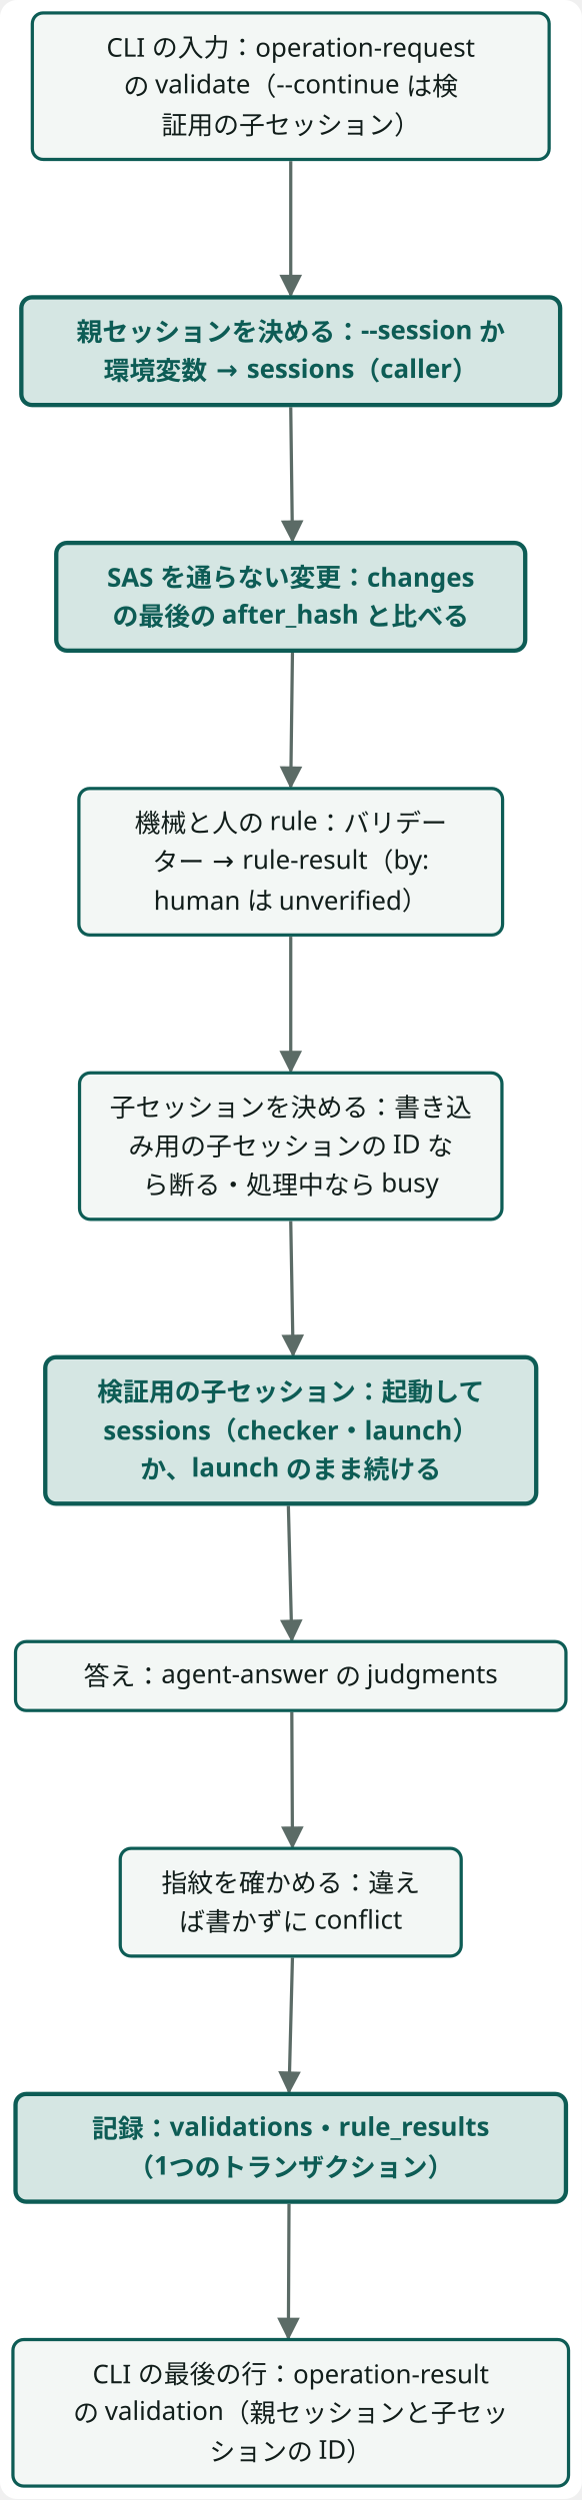
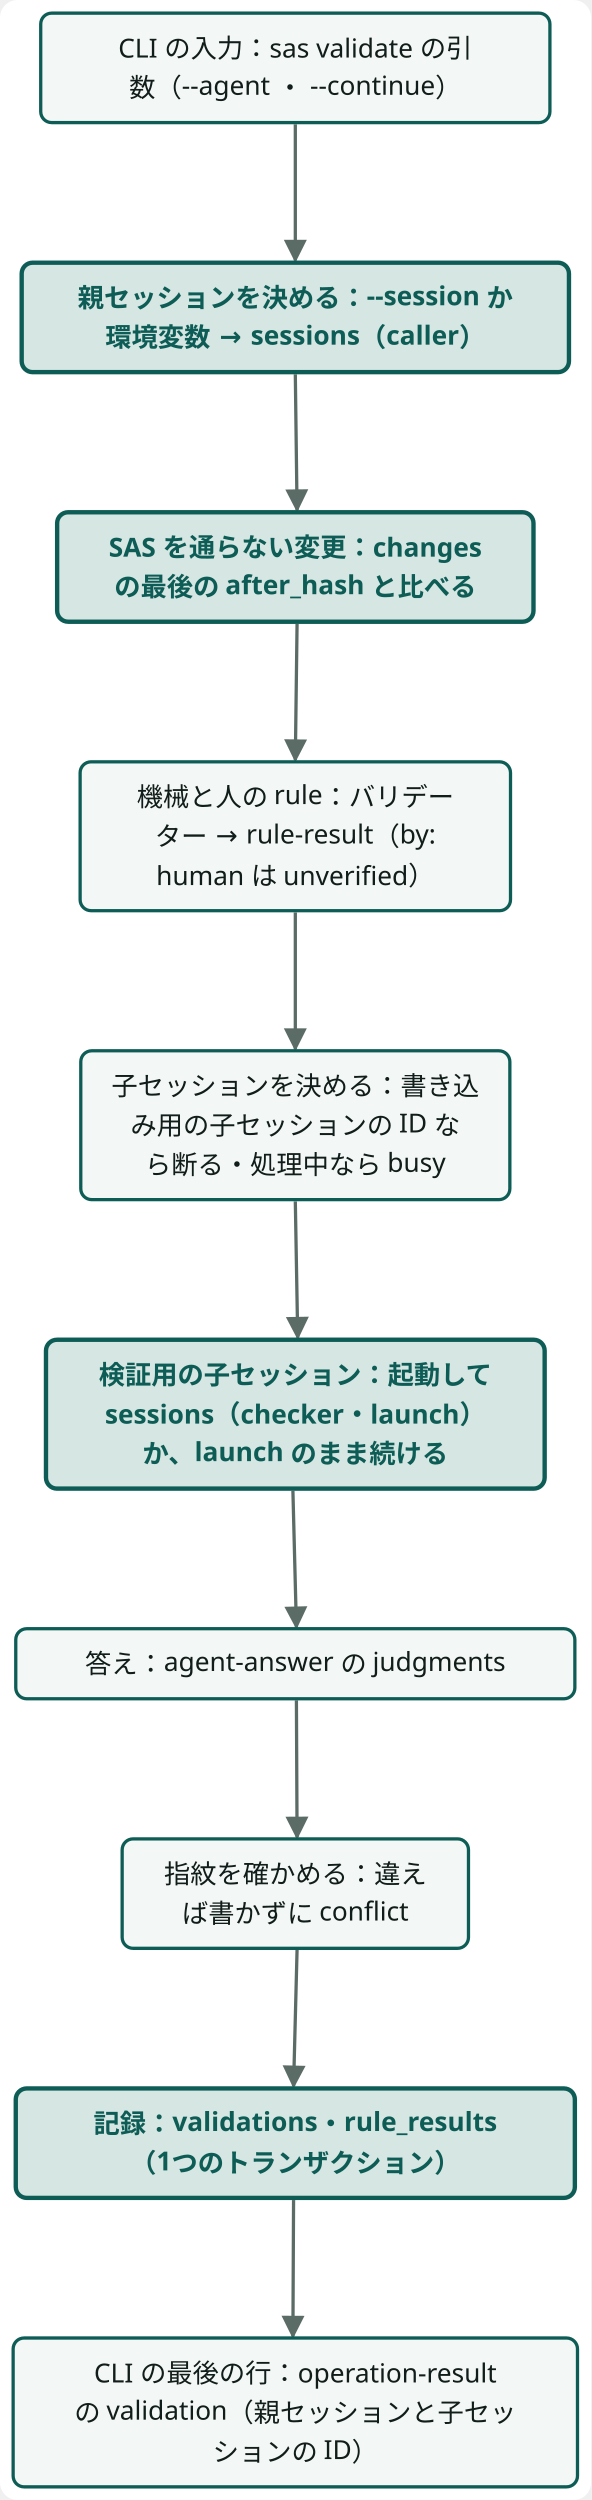
- <svg class="wf-fig dsvg" viewBox="0 0 270 1160" width="270" height="1160" role="img">
-   <style data-dsvg="dark">.dsvg .canvas{fill:var(--dsvg-area-fill,#FFFFFF)}.dsvg .flow{stroke:var(--dsvg-ink-soft,#5B6B66)}.dsvg .box{fill:var(--dsvg-box-fill,#F3F7F5);stroke:var(--dsvg-accent,#0D5C55)}.dsvg .label{fill:var(--dsvg-ink,#111D1A);font-size:12px}.dsvg .box.focus{fill:var(--dsvg-accent-bg,#D5E6E3);stroke:var(--dsvg-accent,#0D5C55)}.dsvg .label.focus{fill:var(--dsvg-accent,#0D5C55);font-size:12px}.dsvg #dsvg-cfb159af-arrow-5B6B66 path{fill:var(--dsvg-ink-soft,#5B6B66)}@media (prefers-color-scheme:dark){:root:not([data-theme="light"]) .dsvg,.dsvg:root:not([data-theme="light"]){--dsvg-area-fill:#22302D;--dsvg-ink-soft:#9DADA8;--dsvg-box-fill:#16211E;--dsvg-accent:#6CC9B8;--dsvg-ink:#E6EEEB;--dsvg-accent-bg:#173330}}:root[data-theme="dark"] .dsvg{--dsvg-area-fill:#22302D;--dsvg-ink-soft:#9DADA8;--dsvg-box-fill:#16211E;--dsvg-accent:#6CC9B8;--dsvg-ink:#E6EEEB;--dsvg-accent-bg:#173330}</style>
+ <svg class="wf-fig dsvg" viewBox="0 0 270 1142" width="270" height="1142" role="img">
+   <style data-dsvg="dark">.dsvg .canvas{fill:var(--dsvg-area-fill,#FFFFFF)}.dsvg .flow{stroke:var(--dsvg-ink-soft,#5B6B66)}.dsvg .box{fill:var(--dsvg-box-fill,#F3F7F5);stroke:var(--dsvg-accent,#0D5C55)}.dsvg .label{fill:var(--dsvg-ink,#111D1A);font-size:12px}.dsvg .box.focus{fill:var(--dsvg-accent-bg,#D5E6E3);stroke:var(--dsvg-accent,#0D5C55)}.dsvg .label.focus{fill:var(--dsvg-accent,#0D5C55);font-size:12px}.dsvg #dsvg-3af842b5-arrow-5B6B66 path{fill:var(--dsvg-ink-soft,#5B6B66)}@media (prefers-color-scheme:dark){:root:not([data-theme="light"]) .dsvg,.dsvg:root:not([data-theme="light"]){--dsvg-area-fill:#22302D;--dsvg-ink-soft:#9DADA8;--dsvg-box-fill:#16211E;--dsvg-accent:#6CC9B8;--dsvg-ink:#E6EEEB;--dsvg-accent-bg:#173330}}:root[data-theme="dark"] .dsvg{--dsvg-area-fill:#22302D;--dsvg-ink-soft:#9DADA8;--dsvg-box-fill:#16211E;--dsvg-accent:#6CC9B8;--dsvg-ink:#E6EEEB;--dsvg-accent-bg:#173330}</style>
  <defs data-dsvg="marker">
-     <marker id="dsvg-cfb159af-arrow-5B6B66" viewBox="0 0 10 10" refX="9" refY="5" markerWidth="7" markerHeight="7" orient="auto-start-reverse">
+     <marker id="dsvg-3af842b5-arrow-5B6B66" viewBox="0 0 10 10" refX="9" refY="5" markerWidth="7" markerHeight="7" orient="auto-start-reverse">
      <path d="M0,0 L10,5 L0,10 z" fill="#5B6B66" />
    </marker>
  </defs>
-   <rect data-dsvg="canvas" class="canvas" x="0.0" y="0.0" width="270.0" height="1160.0" fill="#FFFFFF" rx="8" />
+   <rect data-dsvg="canvas" class="canvas" x="0.0" y="0.0" width="270.0" height="1142.0" fill="#FFFFFF" rx="8" />
  <g transform="translate(6.0,6.0)">
-     <path class="flow" d="M128.9,68.8 L128.9,131.0" fill="none" stroke="#5B6B66" stroke-width="1.5" marker-end="url(#dsvg-cfb159af-arrow-5B6B66)" />
-     <path class="flow" d="M128.9,183.0 L129.7,245.0" fill="none" stroke="#5B6B66" stroke-width="1.5" marker-end="url(#dsvg-cfb159af-arrow-5B6B66)" />
-     <path class="flow" d="M129.7,297.0 L128.9,359.2" fill="none" stroke="#5B6B66" stroke-width="1.5" marker-end="url(#dsvg-cfb159af-arrow-5B6B66)" />
-     <path class="flow" d="M128.9,428.8 L128.9,491.2" fill="none" stroke="#5B6B66" stroke-width="1.5" marker-end="url(#dsvg-cfb159af-arrow-5B6B66)" />
-     <path class="flow" d="M128.9,560.8 L130.0,623.0" fill="none" stroke="#5B6B66" stroke-width="1.5" marker-end="url(#dsvg-cfb159af-arrow-5B6B66)" />
-     <path class="flow" d="M127.8,693.0 L129.4,755.3" fill="none" stroke="#5B6B66" stroke-width="1.5" marker-end="url(#dsvg-cfb159af-arrow-5B6B66)" />
-     <path class="flow" d="M129.4,788.7 L129.7,851.3" fill="none" stroke="#5B6B66" stroke-width="1.5" marker-end="url(#dsvg-cfb159af-arrow-5B6B66)" />
-     <path class="flow" d="M129.7,902.7 L128.1,965.0" fill="none" stroke="#5B6B66" stroke-width="1.5" marker-end="url(#dsvg-cfb159af-arrow-5B6B66)" />
-     <path class="flow" d="M128.1,1017.0 L127.8,1079.3" fill="none" stroke="#5B6B66" stroke-width="1.5" marker-end="url(#dsvg-cfb159af-arrow-5B6B66)" />
-     <g class="wf-node" transform="translate(9.0,0.0)">
+     <path class="flow" d="M128.9,50.8 L128.9,113.0" fill="none" stroke="#5B6B66" stroke-width="1.5" marker-end="url(#dsvg-3af842b5-arrow-5B6B66)" />
+     <path class="flow" d="M128.9,165.0 L129.7,227.0" fill="none" stroke="#5B6B66" stroke-width="1.5" marker-end="url(#dsvg-3af842b5-arrow-5B6B66)" />
+     <path class="flow" d="M129.7,279.0 L128.9,341.2" fill="none" stroke="#5B6B66" stroke-width="1.5" marker-end="url(#dsvg-3af842b5-arrow-5B6B66)" />
+     <path class="flow" d="M128.9,410.8 L128.9,473.2" fill="none" stroke="#5B6B66" stroke-width="1.5" marker-end="url(#dsvg-3af842b5-arrow-5B6B66)" />
+     <path class="flow" d="M128.9,542.8 L130.0,605.0" fill="none" stroke="#5B6B66" stroke-width="1.5" marker-end="url(#dsvg-3af842b5-arrow-5B6B66)" />
+     <path class="flow" d="M127.8,675.0 L129.4,737.3" fill="none" stroke="#5B6B66" stroke-width="1.5" marker-end="url(#dsvg-3af842b5-arrow-5B6B66)" />
+     <path class="flow" d="M129.4,770.7 L129.7,833.3" fill="none" stroke="#5B6B66" stroke-width="1.5" marker-end="url(#dsvg-3af842b5-arrow-5B6B66)" />
+     <path class="flow" d="M129.7,884.7 L128.1,947.0" fill="none" stroke="#5B6B66" stroke-width="1.5" marker-end="url(#dsvg-3af842b5-arrow-5B6B66)" />
+     <path class="flow" d="M128.1,999.0 L127.8,1061.3" fill="none" stroke="#5B6B66" stroke-width="1.5" marker-end="url(#dsvg-3af842b5-arrow-5B6B66)" />
+     <g class="wf-node" transform="translate(12.6,0.0)">
      <g class="svg-box" role="plain">
-         <rect class="box" x="0" y="0" width="239.8" height="68.0" fill="#F3F7F5" stroke="#0D5C55" stroke-width="1.5" rx="5" />
-         <text class="label" x="119.9" y="20.3" text-anchor="middle" font-weight="400" font-family="Noto Sans JP, Hiragino Kaku Gothic ProN, sans-serif" font-size="12" fill="#111D1A">CLI の入力：operation-request</text>
-         <text class="label" x="119.9" y="38.3" text-anchor="middle" font-weight="400" font-family="Noto Sans JP, Hiragino Kaku Gothic ProN, sans-serif" font-size="12" fill="#111D1A">の validate（--continue は検</text>
-         <text class="label" x="119.9" y="56.3" text-anchor="middle" font-weight="400" font-family="Noto Sans JP, Hiragino Kaku Gothic ProN, sans-serif" font-size="12" fill="#111D1A">証用の子セッション）</text>
+         <rect class="box" x="0" y="0" width="232.6" height="50.0" fill="#F3F7F5" stroke="#0D5C55" stroke-width="1.5" rx="5" />
+         <text class="label" x="116.3" y="20.3" text-anchor="middle" font-weight="400" font-family="Noto Sans JP, Hiragino Kaku Gothic ProN, sans-serif" font-size="12" fill="#111D1A">CLI の入力：sas validate の引</text>
+         <text class="label" x="116.3" y="38.3" text-anchor="middle" font-weight="400" font-family="Noto Sans JP, Hiragino Kaku Gothic ProN, sans-serif" font-size="12" fill="#111D1A">数（--agent ・ --continue）</text>
      </g>
    </g>
-     <g class="wf-node" transform="translate(3.9,132.0)">
+     <g class="wf-node" transform="translate(3.9,114.0)">
      <g class="svg-box" role="focus">
        <rect class="box focus" x="0" y="0" width="250.0" height="50.0" fill="#D5E6E3" stroke="#0D5C55" stroke-width="2" rx="5" />
        <text class="label focus" x="125.0" y="20.3" text-anchor="middle" font-weight="600" font-family="Noto Sans JP, Hiragino Kaku Gothic ProN, sans-serif" font-size="12" fill="#0D5C55">親セッションを決める：--session か</text>
        <text class="label focus" x="125.0" y="38.3" text-anchor="middle" font-weight="600" font-family="Noto Sans JP, Hiragino Kaku Gothic ProN, sans-serif" font-size="12" fill="#0D5C55">環境変数 → sessions（caller）</text>
      </g>
    </g>
-     <g class="wf-node" transform="translate(20.1,246.0)">
+     <g class="wf-node" transform="translate(20.1,228.0)">
      <g class="svg-box" role="focus">
        <rect class="box focus" x="0" y="0" width="217.6" height="50.0" fill="#D5E6E3" stroke="#0D5C55" stroke-width="2" rx="5" />
        <text class="label focus" x="108.8" y="20.3" text-anchor="middle" font-weight="600" font-family="Noto Sans JP, Hiragino Kaku Gothic ProN, sans-serif" font-size="12" fill="#0D5C55">SAS を通らない変更：changes </text>
        <text class="label focus" x="108.8" y="38.3" text-anchor="middle" font-weight="600" font-family="Noto Sans JP, Hiragino Kaku Gothic ProN, sans-serif" font-size="12" fill="#0D5C55">の最後の after_hash と比べる</text>
      </g>
    </g>
-     <g class="wf-node" transform="translate(30.6,360.0)">
+     <g class="wf-node" transform="translate(30.6,342.0)">
      <g class="svg-box" role="plain">
        <rect class="box" x="0" y="0" width="196.6" height="68.0" fill="#F3F7F5" stroke="#0D5C55" stroke-width="1.5" rx="5" />
        <text class="label" x="98.3" y="20.3" text-anchor="middle" font-weight="400" font-family="Noto Sans JP, Hiragino Kaku Gothic ProN, sans-serif" font-size="12" fill="#111D1A">機械と人の rule：バリデー</text>
        <text class="label" x="98.3" y="38.3" text-anchor="middle" font-weight="400" font-family="Noto Sans JP, Hiragino Kaku Gothic ProN, sans-serif" font-size="12" fill="#111D1A">ター → rule-result（by:</text>
        <text class="label" x="98.3" y="56.3" text-anchor="middle" font-weight="400" font-family="Noto Sans JP, Hiragino Kaku Gothic ProN, sans-serif" font-size="12" fill="#111D1A">human は unverified）</text>
      </g>
    </g>
-     <g class="wf-node" transform="translate(30.9,492.0)">
+     <g class="wf-node" transform="translate(30.9,474.0)">
      <g class="svg-box" role="plain">
        <rect class="box" x="0" y="0" width="196.0" height="68.0" fill="#F3F7F5" stroke="#0D5C55" stroke-width="1.5" rx="5" />
        <text class="label" x="98.0" y="20.3" text-anchor="middle" font-weight="400" font-family="Noto Sans JP, Hiragino Kaku Gothic ProN, sans-serif" font-size="12" fill="#111D1A">子セッションを決める：書き込</text>
        <text class="label" x="98.0" y="38.3" text-anchor="middle" font-weight="400" font-family="Noto Sans JP, Hiragino Kaku Gothic ProN, sans-serif" font-size="12" fill="#111D1A">み用の子セッションの ID な</text>
        <text class="label" x="98.0" y="56.3" text-anchor="middle" font-weight="400" font-family="Noto Sans JP, Hiragino Kaku Gothic ProN, sans-serif" font-size="12" fill="#111D1A">ら断る・処理中なら busy</text>
      </g>
    </g>
-     <g class="wf-node" transform="translate(15.0,624.0)">
+     <g class="wf-node" transform="translate(15.0,606.0)">
      <g class="svg-box" role="focus">
        <rect class="box focus" x="0" y="0" width="227.8" height="68.0" fill="#D5E6E3" stroke="#0D5C55" stroke-width="2" rx="5" />
        <text class="label focus" x="113.9" y="20.3" text-anchor="middle" font-weight="600" font-family="Noto Sans JP, Hiragino Kaku Gothic ProN, sans-serif" font-size="12" fill="#0D5C55">検証用の子セッション：起動して </text>
        <text class="label focus" x="113.9" y="38.3" text-anchor="middle" font-weight="600" font-family="Noto Sans JP, Hiragino Kaku Gothic ProN, sans-serif" font-size="12" fill="#0D5C55">sessions（checker・launch）</text>
        <text class="label focus" x="113.9" y="56.3" text-anchor="middle" font-weight="600" font-family="Noto Sans JP, Hiragino Kaku Gothic ProN, sans-serif" font-size="12" fill="#0D5C55">か、launch のまま続ける</text>
      </g>
    </g>
-     <g class="wf-node" transform="translate(1.2,756.0)">
+     <g class="wf-node" transform="translate(1.2,738.0)">
      <g class="svg-box" role="plain">
        <rect class="box" x="0" y="0" width="255.4" height="32.0" fill="#F3F7F5" stroke="#0D5C55" stroke-width="1.5" rx="5" />
        <text class="label" x="127.7" y="20.3" text-anchor="middle" font-weight="400" font-family="Noto Sans JP, Hiragino Kaku Gothic ProN, sans-serif" font-size="12" fill="#111D1A">答え：agent-answer の judgments</text>
      </g>
    </g>
-     <g class="wf-node" transform="translate(49.8,852.0)">
+     <g class="wf-node" transform="translate(49.8,834.0)">
      <g class="svg-box" role="plain">
        <rect class="box" x="0" y="0" width="158.2" height="50.0" fill="#F3F7F5" stroke="#0D5C55" stroke-width="1.5" rx="5" />
        <text class="label" x="79.1" y="20.3" text-anchor="middle" font-weight="400" font-family="Noto Sans JP, Hiragino Kaku Gothic ProN, sans-serif" font-size="12" fill="#111D1A">指紋を確かめる：違え</text>
        <text class="label" x="79.1" y="38.3" text-anchor="middle" font-weight="400" font-family="Noto Sans JP, Hiragino Kaku Gothic ProN, sans-serif" font-size="12" fill="#111D1A">ば書かずに conflict</text>
      </g>
    </g>
-     <g class="wf-node" transform="translate(1.2,966.0)">
+     <g class="wf-node" transform="translate(1.2,948.0)">
      <g class="svg-box" role="focus">
        <rect class="box focus" x="0" y="0" width="255.4" height="50.0" fill="#D5E6E3" stroke="#0D5C55" stroke-width="2" rx="5" />
        <text class="label focus" x="127.7" y="20.3" text-anchor="middle" font-weight="600" font-family="Noto Sans JP, Hiragino Kaku Gothic ProN, sans-serif" font-size="12" fill="#0D5C55">記録：validations・rule_results</text>
        <text class="label focus" x="127.7" y="38.3" text-anchor="middle" font-weight="600" font-family="Noto Sans JP, Hiragino Kaku Gothic ProN, sans-serif" font-size="12" fill="#0D5C55">（1つのトランザクション）</text>
      </g>
    </g>
-     <g class="wf-node" transform="translate(0.0,1080.0)">
+     <g class="wf-node" transform="translate(0.0,1062.0)">
      <g class="svg-box" role="plain">
        <rect class="box" x="0" y="0" width="257.8" height="68.0" fill="#F3F7F5" stroke="#0D5C55" stroke-width="1.5" rx="5" />
        <text class="label" x="128.9" y="20.3" text-anchor="middle" font-weight="400" font-family="Noto Sans JP, Hiragino Kaku Gothic ProN, sans-serif" font-size="12" fill="#111D1A">CLI の最後の行：operation-result</text>
        <text class="label" x="128.9" y="38.3" text-anchor="middle" font-weight="400" font-family="Noto Sans JP, Hiragino Kaku Gothic ProN, sans-serif" font-size="12" fill="#111D1A">の validation（親セッションと子セッ</text>
        <text class="label" x="128.9" y="56.3" text-anchor="middle" font-weight="400" font-family="Noto Sans JP, Hiragino Kaku Gothic ProN, sans-serif" font-size="12" fill="#111D1A">ションの ID）</text>
      </g>
    </g>
  </g>
</svg>
